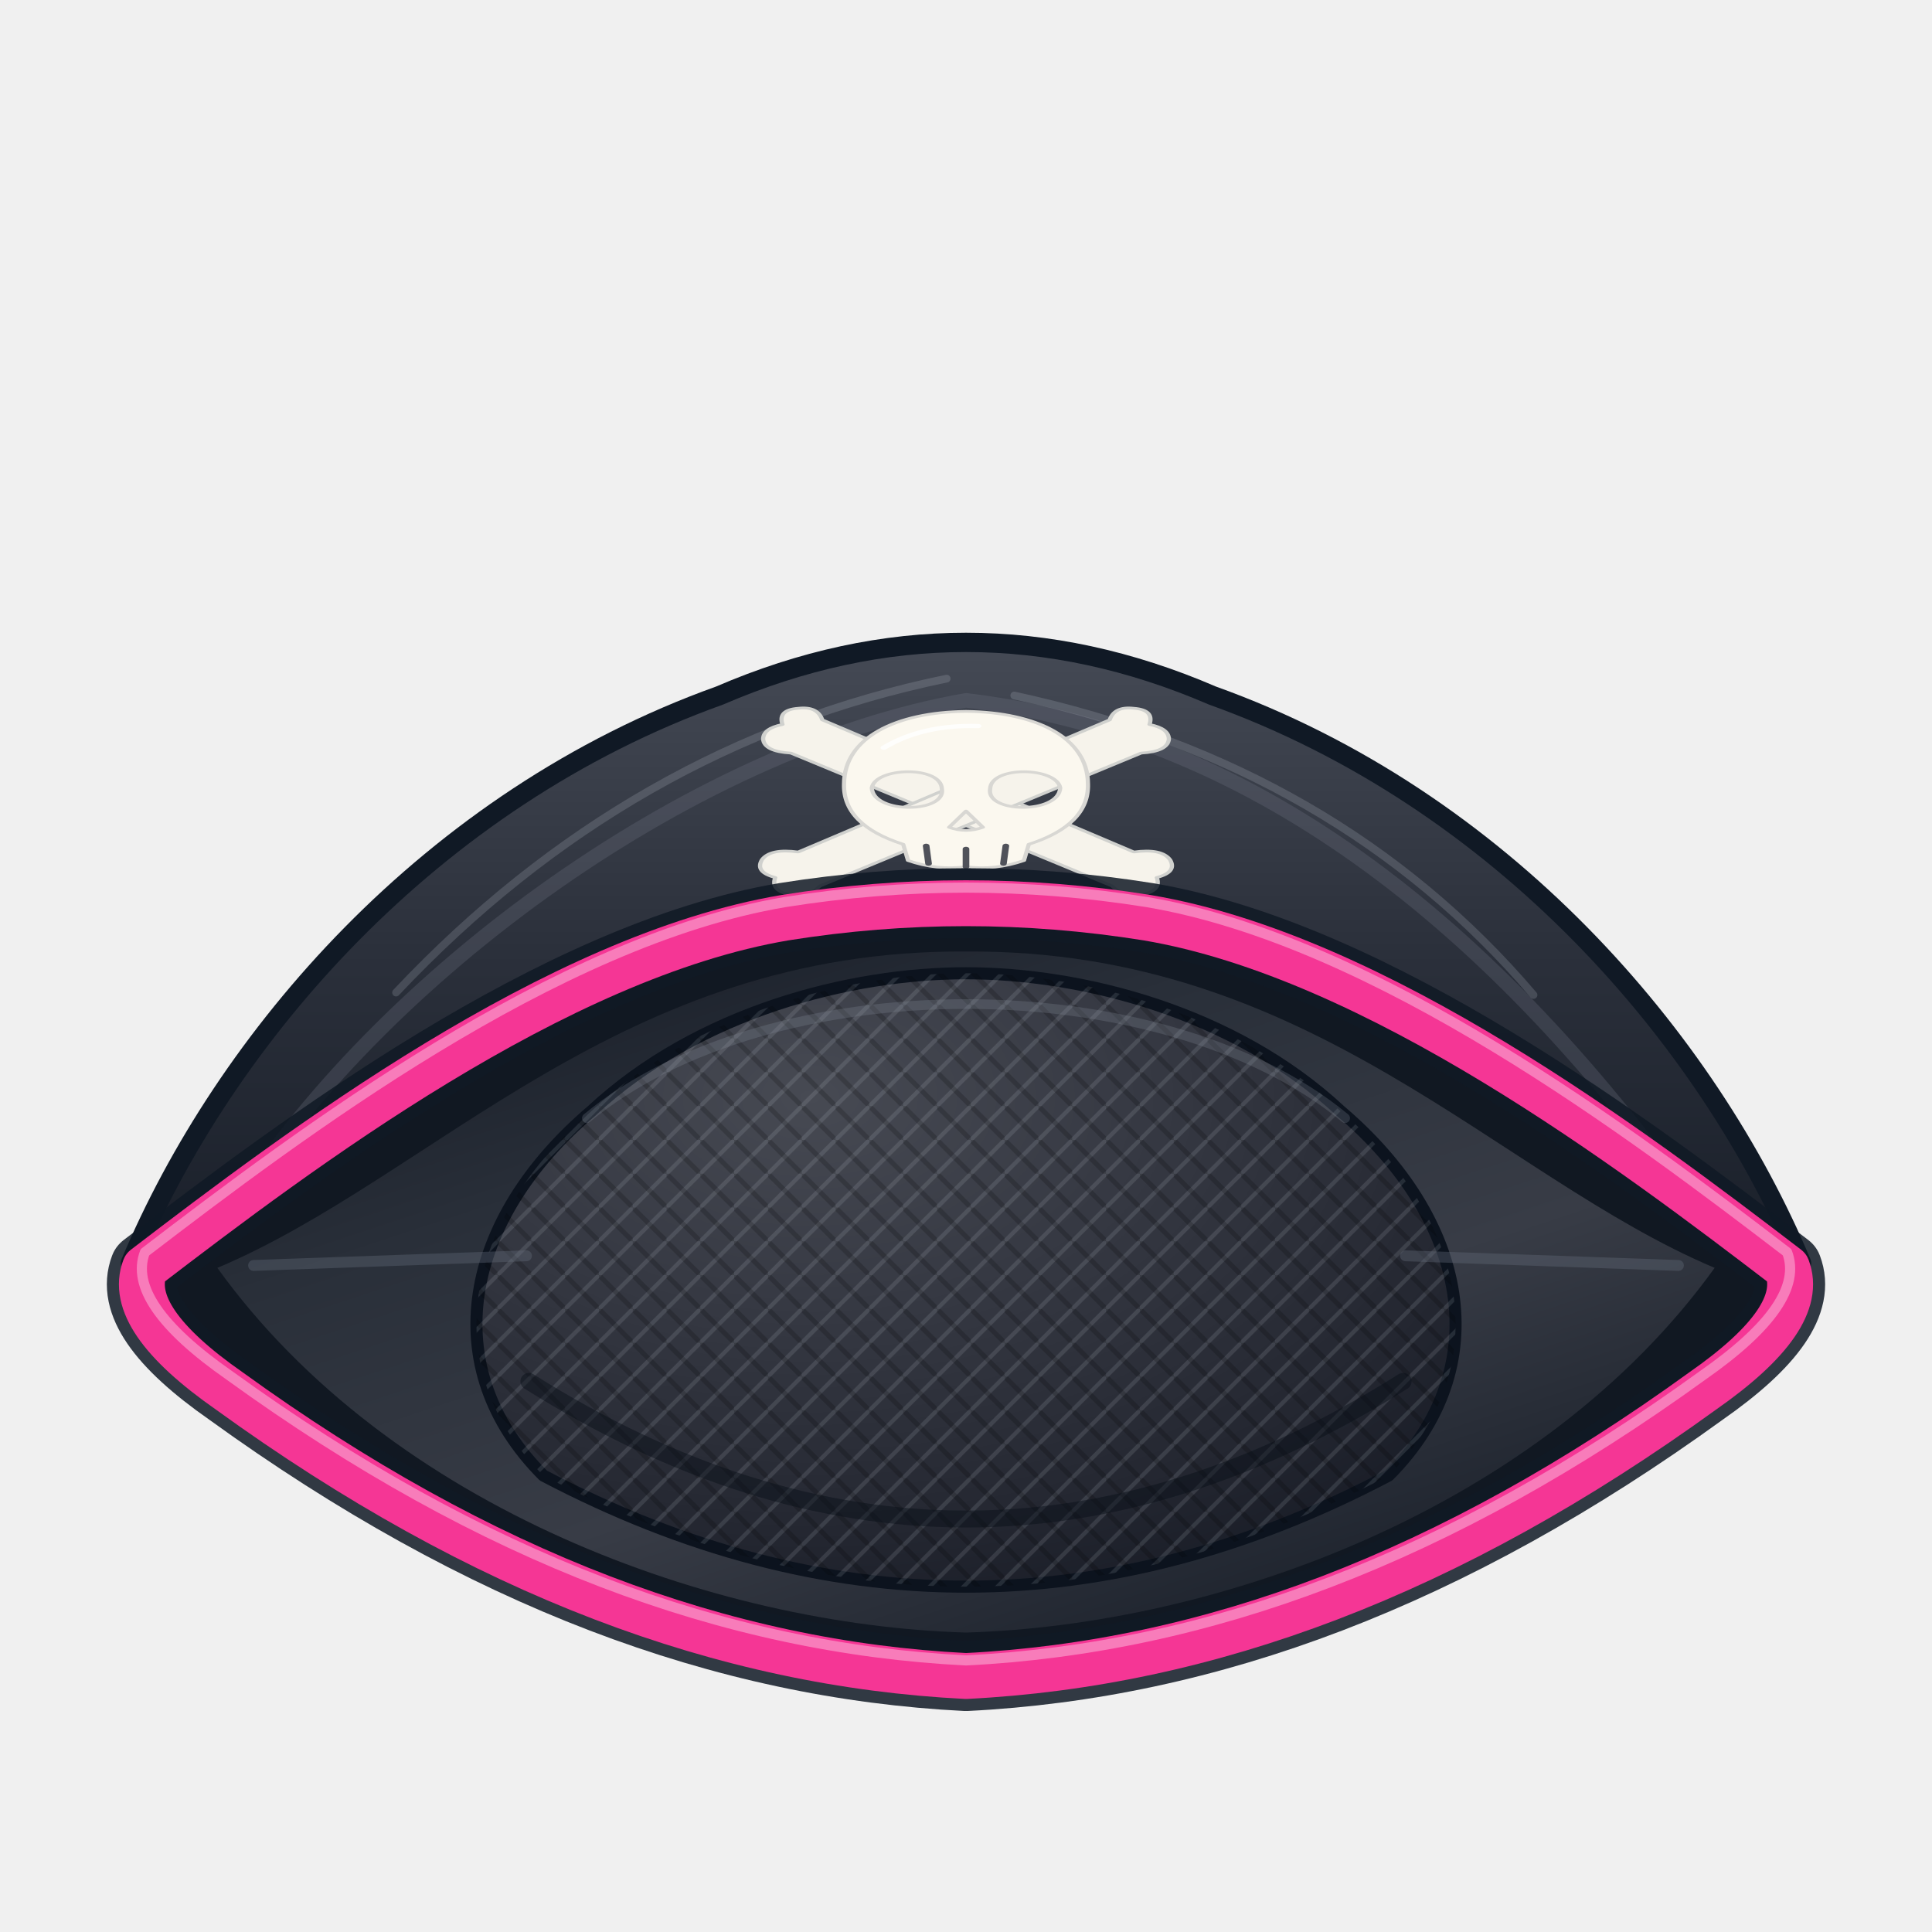
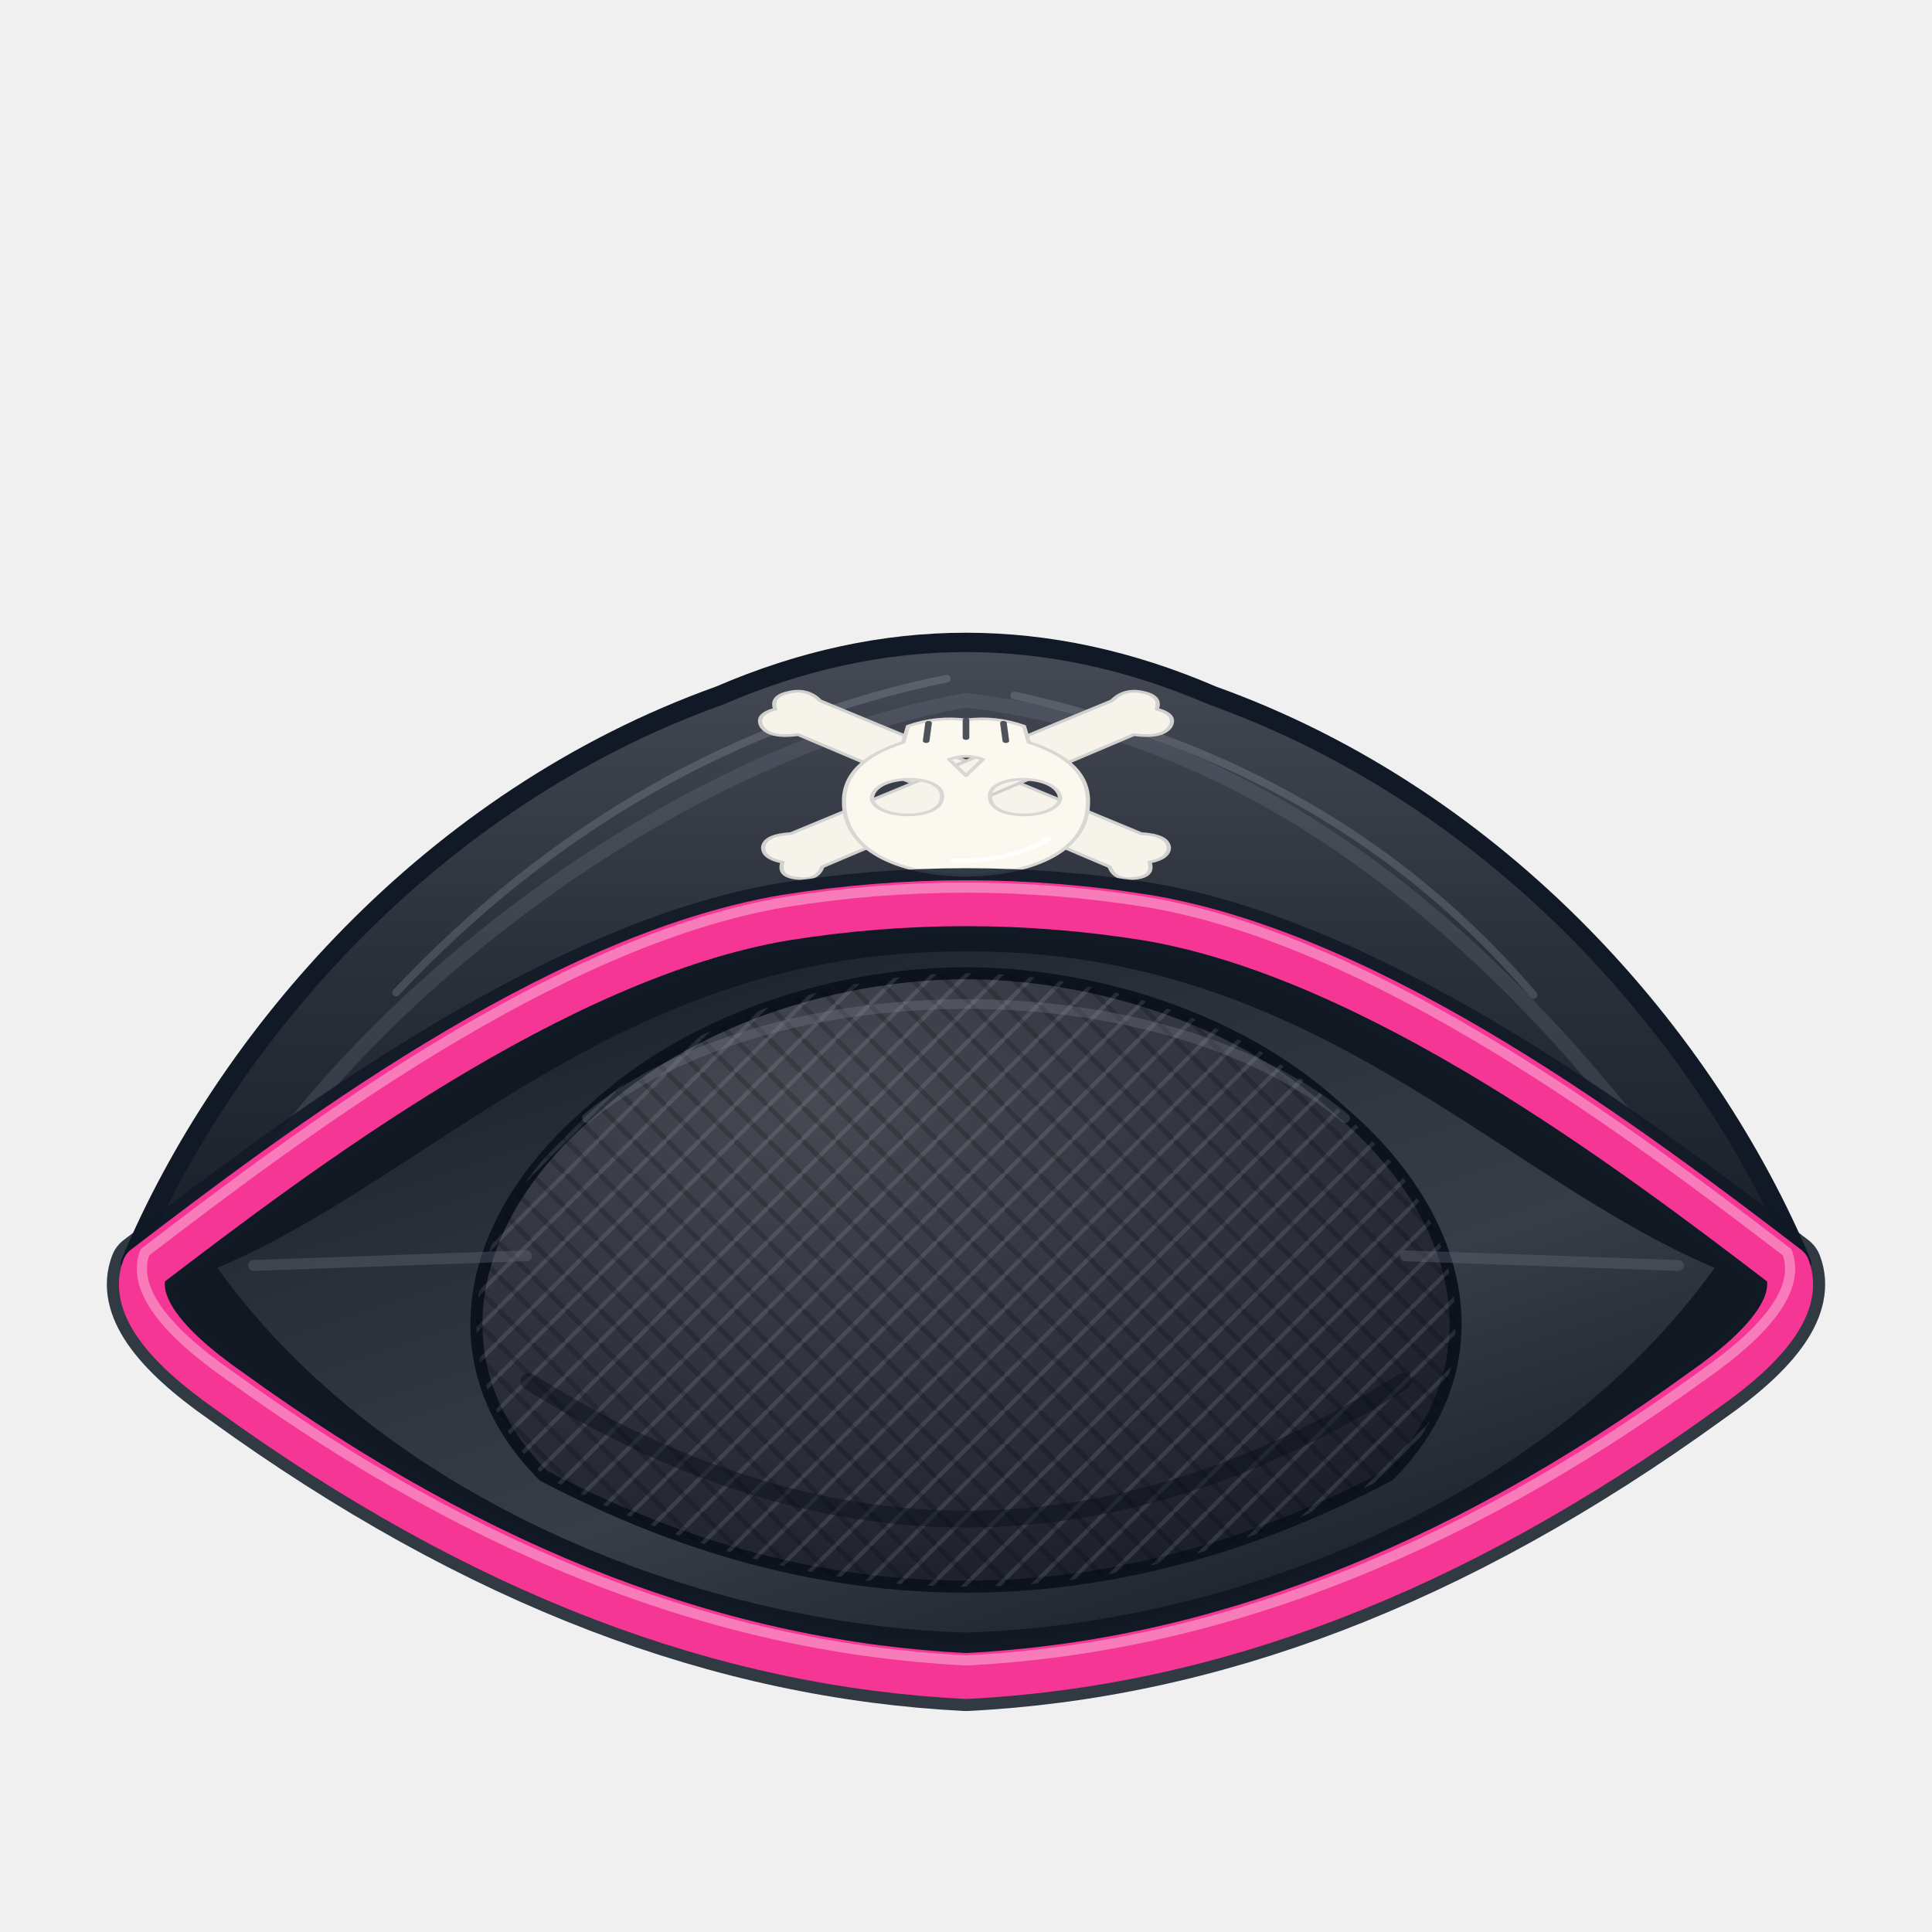
<svg xmlns="http://www.w3.org/2000/svg" width="80" height="80" viewBox="-8 -8 80 80" role="img" aria-label="GAME FRIENDS pirate hat — top-down, upper trim in player color" color="#f53695" data-cosmetic="pirate-hat" data-view="top-down" data-anchor="32 32" data-color-binding="root-color">
  <defs>
    <radialGradient id="gf-pirate-top-f53695-felt" cx=".34" cy=".2" r=".95">
      <stop offset="0" stop-color="#474a53" />
      <stop offset=".36" stop-color="#363943" />
      <stop offset=".75" stop-color="#242731" />
      <stop offset="1" stop-color="#151923" />
    </radialGradient>
    <linearGradient id="gf-pirate-top-f53695-crown" x1=".08" y1="0" x2=".8" y2="1">
      <stop offset="0" stop-color="#151a24" />
      <stop offset=".3" stop-color="#292f39" />
      <stop offset=".64" stop-color="#383c46" />
      <stop offset="1" stop-color="#181e28" />
    </linearGradient>
    <linearGradient id="gf-pirate-top-f53695-fold" x1="0" y1="0" x2="0" y2="1">
      <stop offset="0" stop-color="#454a55" />
      <stop offset=".43" stop-color="#2b303b" />
      <stop offset="1" stop-color="#141a24" />
    </linearGradient>
    <pattern id="gf-pirate-top-f53695-weave" width="1.4" height="1.4" patternUnits="userSpaceOnUse">
      <path d="M-.35 .35 L.35-.35 M0 1.4 L1.4 0 M1.05 1.75 L1.75 1.05" fill="none" stroke="#d4d8df" stroke-width=".17" stroke-opacity=".13" />
      <path d="M0 0 L1.4 1.4" fill="none" stroke="#000000" stroke-width=".2" stroke-opacity=".18" />
    </pattern>
  </defs>
  <g stroke-linecap="round" stroke-linejoin="round">
    <g data-part="front-fold">
      <path d="M-2.6 44.3 C1.3 35 9.8 25.1 21.8 20.8 Q32 16.4 42.2 20.8 C54.2 25.1 62.7 35 66.6 44.3 L62.8 48.2 Q32 34.6 1.2 48.2 Z" fill="url(#gf-pirate-top-f53695-fold)" stroke="#101925" stroke-width=".8" />
      <path d="M1.1 43 C7.1 32.8 20.5 23 32 21 Q49 23 62.9 43" fill="none" stroke="#747a88" stroke-width=".6" stroke-opacity=".26" />
      <path d="M8.4 33.1 Q18.1 22.8 31.2 20.1 M34 20.8 Q47.4 23.7 55.5 33.2" fill="none" stroke="#d1d5df" stroke-width=".32" stroke-opacity=".18" />
-       <g id="gf-pirate-top-f53695-skull" data-part="skull-and-bones" transform="translate(32 25.2) scale(.5 .32)" stroke-linecap="round" stroke-linejoin="round">
+       <g id="gf-pirate-top-f53695-skull" data-part="skull-and-bones" transform="translate(32 24.5) rotate(180) scale(.5 .32)" stroke-linecap="round" stroke-linejoin="round">
        <path d="M-14.5-6.3 Q-16.7-6.5-16.8-8.1 Q-16.8-9.5-15.2-10 Q-15.6-11.9-13.9-12.1 Q-12.3-12.4-11.9-10.6 L13.9 6.5 Q16.2 6 16.9 7.5 Q17.5 9.1 15.8 9.8 Q16.2 11.5 14.6 12 Q13.1 12.5 12.1 10.9 Z" fill="#f6f3eb" stroke="#d0d1ce" stroke-width=".35" />
        <g transform="scale(-1 1)">
          <path d="M-14.5-6.3 Q-16.7-6.5-16.8-8.1 Q-16.8-9.5-15.2-10 Q-15.6-11.9-13.9-12.1 Q-12.3-12.4-11.9-10.6 L13.9 6.5 Q16.2 6 16.9 7.5 Q17.5 9.1 15.8 9.8 Q16.2 11.5 14.6 12 Q13.1 12.5 12.1 10.9 Z" fill="#f6f3eb" stroke="#d0d1ce" stroke-width=".35" />
        </g>
        <path d="M-10.1-2.3 C-10.1-8.3-5.8-11.6 0-11.7 C5.8-11.6 10.1-8.3 10.1-2.3 Q10.2 3 5.2 5.5 L4.8 7.6 Q2.4 8.9 0 8.4 Q-2.4 8.9-4.8 7.6 L-5.2 5.5 Q-10.2 3-10.1-2.3 Z M-7.8-1.8 C-7.5-4.5-2.1-4.7-2-1.7 C-1.6 1.5-7.7 1.6-7.8-1.8 Z M2-1.7 C2.1-4.7 7.5-4.5 7.8-1.8 C7.7 1.6 1.6 1.5 2-1.7 Z M0 1.2 L-1.4 3.3 Q0 4.1 1.4 3.3 Z" fill="#fbf8ef" stroke="#d8d7d3" stroke-width=".35" fill-rule="evenodd" />
        <path d="M-3.3 5.7 L-3.1 8 M0 6.1 V8.4 M3.3 5.7 L3.1 8" fill="none" stroke="#50525a" stroke-width=".55" />
        <path d="M-6.8-7 Q-3.6-10 1-9.8" fill="none" stroke="#ffffff" stroke-width=".55" stroke-opacity=".8" />
      </g>
    </g>
    <g data-part="recessed-crown">
      <path d="M-2 44.5 C4.4 39.6 15 31.6 24.5 30 Q32 28.8 39.5 30 C49 31.6 59.6 39.6 66 44.5 Q66.8 46.6 62.5 49.6 C52 57.2 42 60.9 32 61.4 C22 60.9 12 57.2 1.5 49.6 Q-2.8 46.6-2 44.5 Z" fill="#111822" stroke="#101720" stroke-width=".7" />
      <path d="M1 44.5 C10 40.7 17.7 31.3 32 31.4 C46.3 31.3 54 40.7 63 44.5 C55.8 54.5 42.4 59.3 32 59.6 C21.6 59.3 8.2 54.5 1 44.5 Z" fill="url(#gf-pirate-top-f53695-crown)" />
      <path d="M16.5 38 C20.9 33.9 27.2 32.3 32 32.3 C36.8 32.3 43.1 33.9 47.5 38 C52.8 42.5 54 48.6 49.5 53.1 Q32 62.3 14.5 53.1 C10 48.6 11.2 42.5 16.5 38 Z" fill="url(#gf-pirate-top-f53695-felt)" stroke="#0c131e" stroke-width=".5" />
      <path d="M16.5 38 C20.9 33.9 27.2 32.3 32 32.3 C36.8 32.3 43.1 33.9 47.5 38 C52.8 42.5 54 48.6 49.5 53.1 Q32 62.3 14.5 53.1 C10 48.6 11.2 42.5 16.5 38 Z" fill="url(#gf-pirate-top-f53695-weave)" />
      <path d="M16.3 38.3 C23.9 32 40.1 32 47.7 38.3" fill="none" stroke="#8b929e" stroke-width=".4" stroke-opacity=".24" />
      <path d="M13.9 49.2 Q32 60.6 50.1 49.2" fill="none" stroke="#070e18" stroke-width=".7" stroke-opacity=".45" />
      <path d="M2.5 44.4 L13.8 44 M50.2 44 L61.5 44.4" fill="none" stroke="#68717e" stroke-width=".45" stroke-opacity=".35" />
    </g>
    <g data-part="upper-trim" data-color-source="currentColor" stroke-linecap="round" stroke-linejoin="round">
      <path d="M-2 44.5 C4.4 39.6 15 31.6 24.5 30 Q32 28.8 39.5 30 C49 31.6 59.6 39.6 66 44.5 Q66.8 46.6 62.5 49.6 C52 57.2 42 60.9 32 61.4 C22 60.9 12 57.2 1.5 49.6 Q-2.8 46.6-2 44.5 Z" fill="none" stroke="#101925" stroke-width="2.9" stroke-opacity=".85" />
      <path d="M-2 44.5 C4.4 39.6 15 31.6 24.5 30 Q32 28.8 39.5 30 C49 31.6 59.6 39.6 66 44.5 Q66.8 46.6 62.5 49.6 C52 57.2 42 60.9 32 61.4 C22 60.9 12 57.2 1.5 49.6 Q-2.8 46.6-2 44.5 Z" fill="none" stroke="currentColor" stroke-width="1.9" />
      <g transform="translate(0 -0.646)">
        <path d="M-2 44.5 C4.4 39.6 15 31.6 24.5 30 Q32 28.8 39.5 30 C49 31.6 59.6 39.6 66 44.5 Q66.8 46.6 62.5 49.6 C52 57.2 42 60.9 32 61.4 C22 60.9 12 57.2 1.5 49.6 Q-2.8 46.6-2 44.5 Z" fill="none" stroke="#ffffff" stroke-width="0.42" stroke-opacity=".35" />
      </g>
    </g>
  </g>
</svg>
